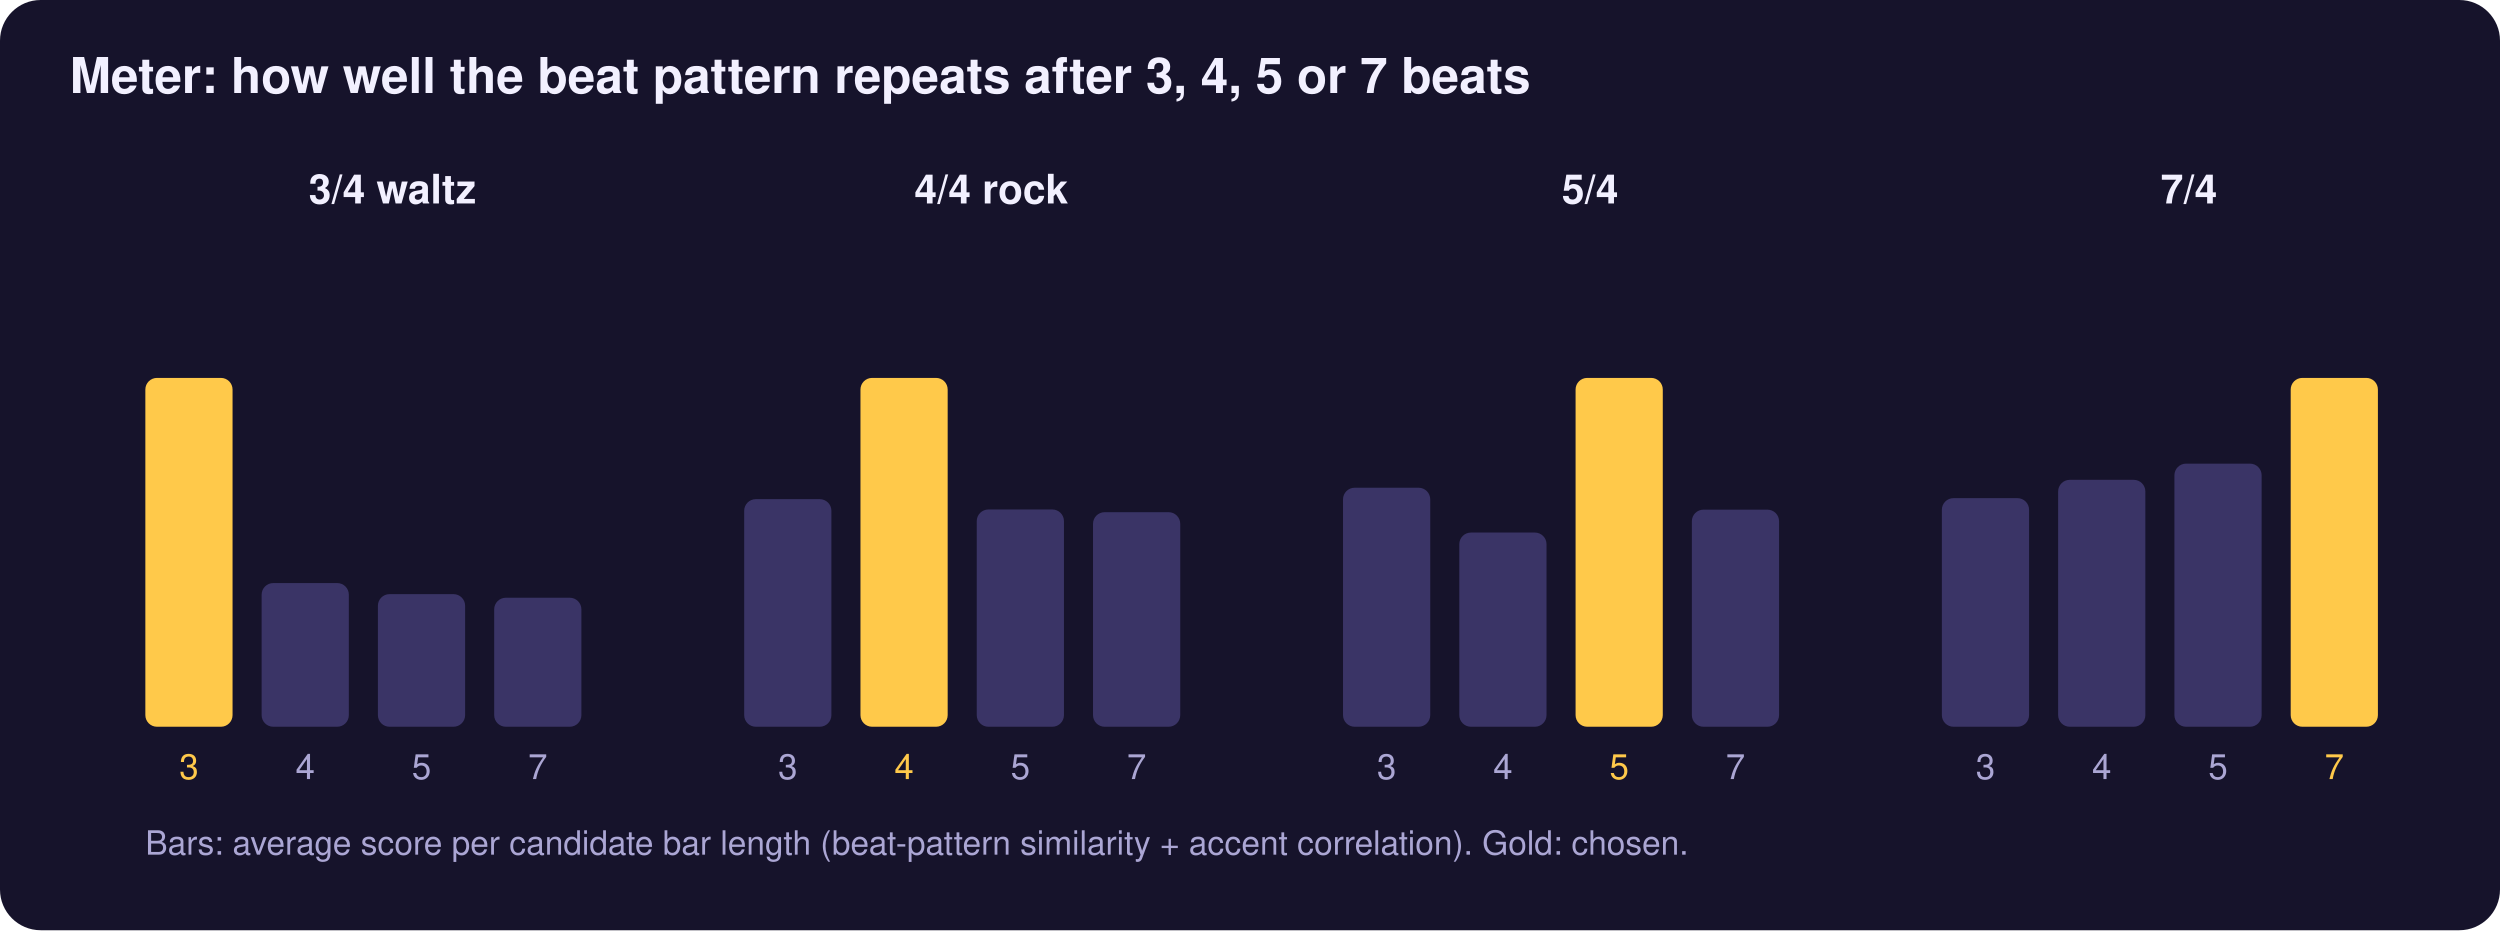
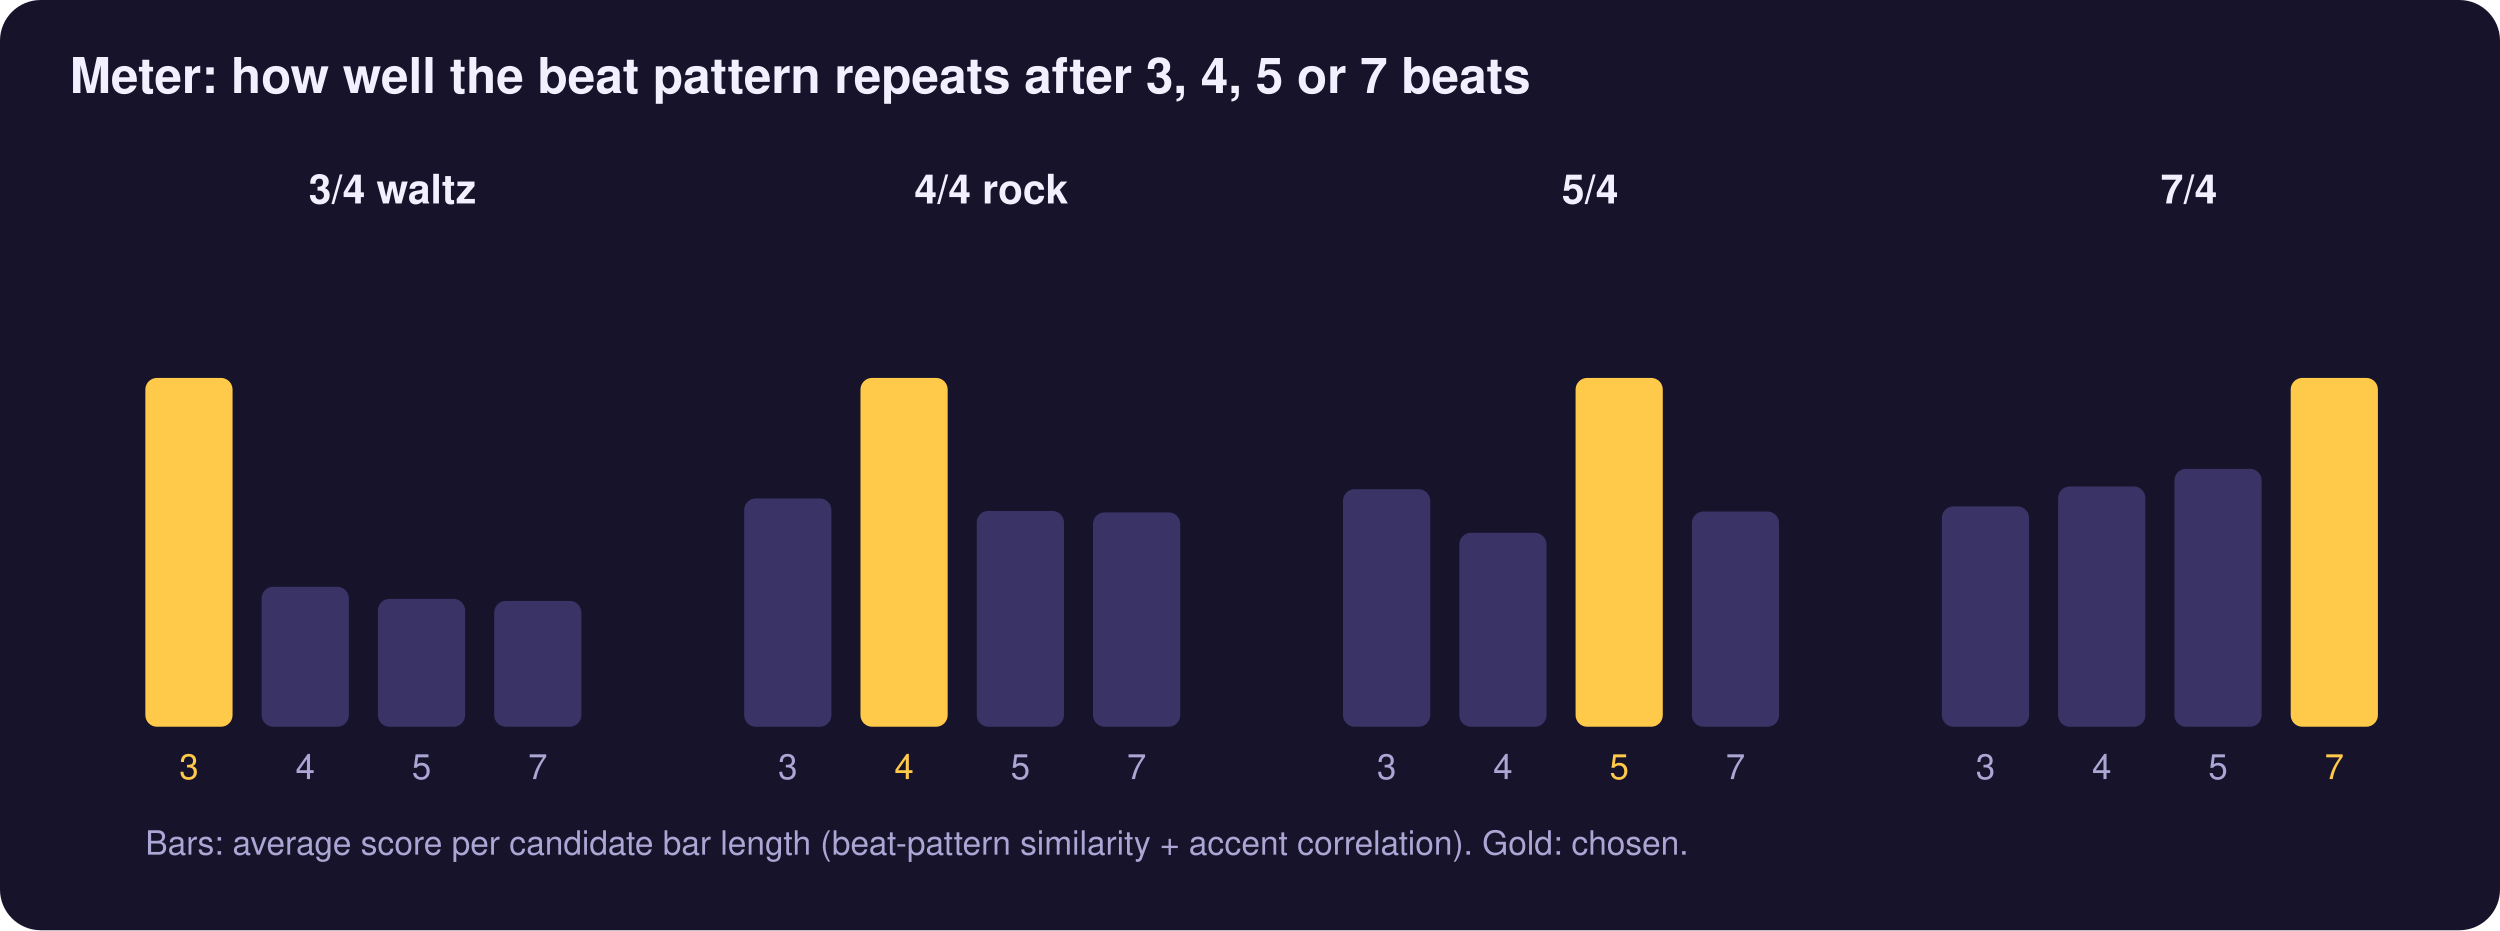
<svg xmlns="http://www.w3.org/2000/svg" viewBox="0 0 860 320" width="860" height="320">
  <rect width="860" height="320" rx="14" fill="#16132b" />
  <text x="24" y="32" font-family="Helvetica, Arial, sans-serif" font-size="17" fill="#f2f0ff" text-anchor="start" font-weight="700">Meter: how well the beat pattern repeats after 3, 4, 5 or 7 beats</text>
  <text x="135" y="70" font-family="Helvetica, Arial, sans-serif" font-size="14" fill="#f2f0ff" text-anchor="middle" font-weight="700">3/4 waltz</text>
  <rect x="50" y="130" width="30" height="120" rx="4" fill="#ffc94a" />
  <text x="65" y="268" font-family="Helvetica, Arial, sans-serif" font-size="12" fill="#ffc94a" text-anchor="middle">3</text>
-   <rect x="90" y="200.576" width="30" height="49.424" rx="4" fill="#3a3466" />
+   <rect x="90" y="201.849" width="30" height="48.151" rx="4" fill="#3a3466" />
  <text x="105" y="268" font-family="Helvetica, Arial, sans-serif" font-size="12" fill="#aba6d4" text-anchor="middle">4</text>
-   <rect x="130" y="204.38" width="30" height="45.62" rx="4" fill="#3a3466" />
+   <rect x="130" y="206.018" width="30" height="43.982" rx="4" fill="#3a3466" />
  <text x="145" y="268" font-family="Helvetica, Arial, sans-serif" font-size="12" fill="#aba6d4" text-anchor="middle">5</text>
-   <rect x="170" y="205.622" width="30" height="44.378" rx="4" fill="#3a3466" />
+   <rect x="170" y="206.717" width="30" height="43.283" rx="4" fill="#3a3466" />
  <text x="185" y="268" font-family="Helvetica, Arial, sans-serif" font-size="12" fill="#aba6d4" text-anchor="middle">7</text>
  <text x="341" y="70" font-family="Helvetica, Arial, sans-serif" font-size="14" fill="#f2f0ff" text-anchor="middle" font-weight="700">4/4 rock</text>
-   <rect x="256" y="171.71" width="30" height="78.29" rx="4" fill="#3a3466" />
+   <rect x="256" y="171.468" width="30" height="78.532" rx="4" fill="#3a3466" />
  <text x="271" y="268" font-family="Helvetica, Arial, sans-serif" font-size="12" fill="#aba6d4" text-anchor="middle">3</text>
  <rect x="296" y="130" width="30" height="120" rx="4" fill="#ffc94a" />
  <text x="311" y="268" font-family="Helvetica, Arial, sans-serif" font-size="12" fill="#ffc94a" text-anchor="middle">4</text>
-   <rect x="336" y="175.264" width="30" height="74.736" rx="4" fill="#3a3466" />
+   <rect x="336" y="175.751" width="30" height="74.249" rx="4" fill="#3a3466" />
  <text x="351" y="268" font-family="Helvetica, Arial, sans-serif" font-size="12" fill="#aba6d4" text-anchor="middle">5</text>
-   <rect x="376" y="176.192" width="30" height="73.808" rx="4" fill="#3a3466" />
+   <rect x="376" y="176.266" width="30" height="73.734" rx="4" fill="#3a3466" />
  <text x="391" y="268" font-family="Helvetica, Arial, sans-serif" font-size="12" fill="#aba6d4" text-anchor="middle">7</text>
  <text x="547" y="70" font-family="Helvetica, Arial, sans-serif" font-size="14" fill="#f2f0ff" text-anchor="middle" font-weight="700">5/4</text>
-   <rect x="462" y="167.779" width="30" height="82.221" rx="4" fill="#3a3466" />
+   <rect x="462" y="168.285" width="30" height="81.715" rx="4" fill="#3a3466" />
  <text x="477" y="268" font-family="Helvetica, Arial, sans-serif" font-size="12" fill="#aba6d4" text-anchor="middle">3</text>
-   <rect x="502" y="183.201" width="30" height="66.799" rx="4" fill="#3a3466" />
+   <rect x="502" y="183.293" width="30" height="66.707" rx="4" fill="#3a3466" />
  <text x="517" y="268" font-family="Helvetica, Arial, sans-serif" font-size="12" fill="#aba6d4" text-anchor="middle">4</text>
  <rect x="542" y="130" width="30" height="120" rx="4" fill="#ffc94a" />
  <text x="557" y="268" font-family="Helvetica, Arial, sans-serif" font-size="12" fill="#ffc94a" text-anchor="middle">5</text>
-   <rect x="582" y="175.32" width="30" height="74.68" rx="4" fill="#3a3466" />
+   <rect x="582" y="175.962" width="30" height="74.038" rx="4" fill="#3a3466" />
  <text x="597" y="268" font-family="Helvetica, Arial, sans-serif" font-size="12" fill="#aba6d4" text-anchor="middle">7</text>
  <text x="753" y="70" font-family="Helvetica, Arial, sans-serif" font-size="14" fill="#f2f0ff" text-anchor="middle" font-weight="700">7/4</text>
-   <rect x="668" y="171.363" width="30" height="78.637" rx="4" fill="#3a3466" />
+   <rect x="668" y="174.192" width="30" height="75.808" rx="4" fill="#3a3466" />
  <text x="683" y="268" font-family="Helvetica, Arial, sans-serif" font-size="12" fill="#aba6d4" text-anchor="middle">3</text>
-   <rect x="708" y="165.062" width="30" height="84.938" rx="4" fill="#3a3466" />
+   <rect x="708" y="167.335" width="30" height="82.665" rx="4" fill="#3a3466" />
  <text x="723" y="268" font-family="Helvetica, Arial, sans-serif" font-size="12" fill="#aba6d4" text-anchor="middle">4</text>
-   <rect x="748" y="159.494" width="30" height="90.506" rx="4" fill="#3a3466" />
+   <rect x="748" y="161.287" width="30" height="88.713" rx="4" fill="#3a3466" />
  <text x="763" y="268" font-family="Helvetica, Arial, sans-serif" font-size="12" fill="#aba6d4" text-anchor="middle">5</text>
  <rect x="788" y="130" width="30" height="120" rx="4" fill="#ffc94a" />
  <text x="803" y="268" font-family="Helvetica, Arial, sans-serif" font-size="12" fill="#ffc94a" text-anchor="middle">7</text>
  <text x="50" y="294" font-family="Helvetica, Arial, sans-serif" font-size="11.5" fill="#aba6d4" text-anchor="start">Bars: average score per candidate bar length (beat-pattern similarity + accent correlation). Gold: chosen.</text>
</svg>
